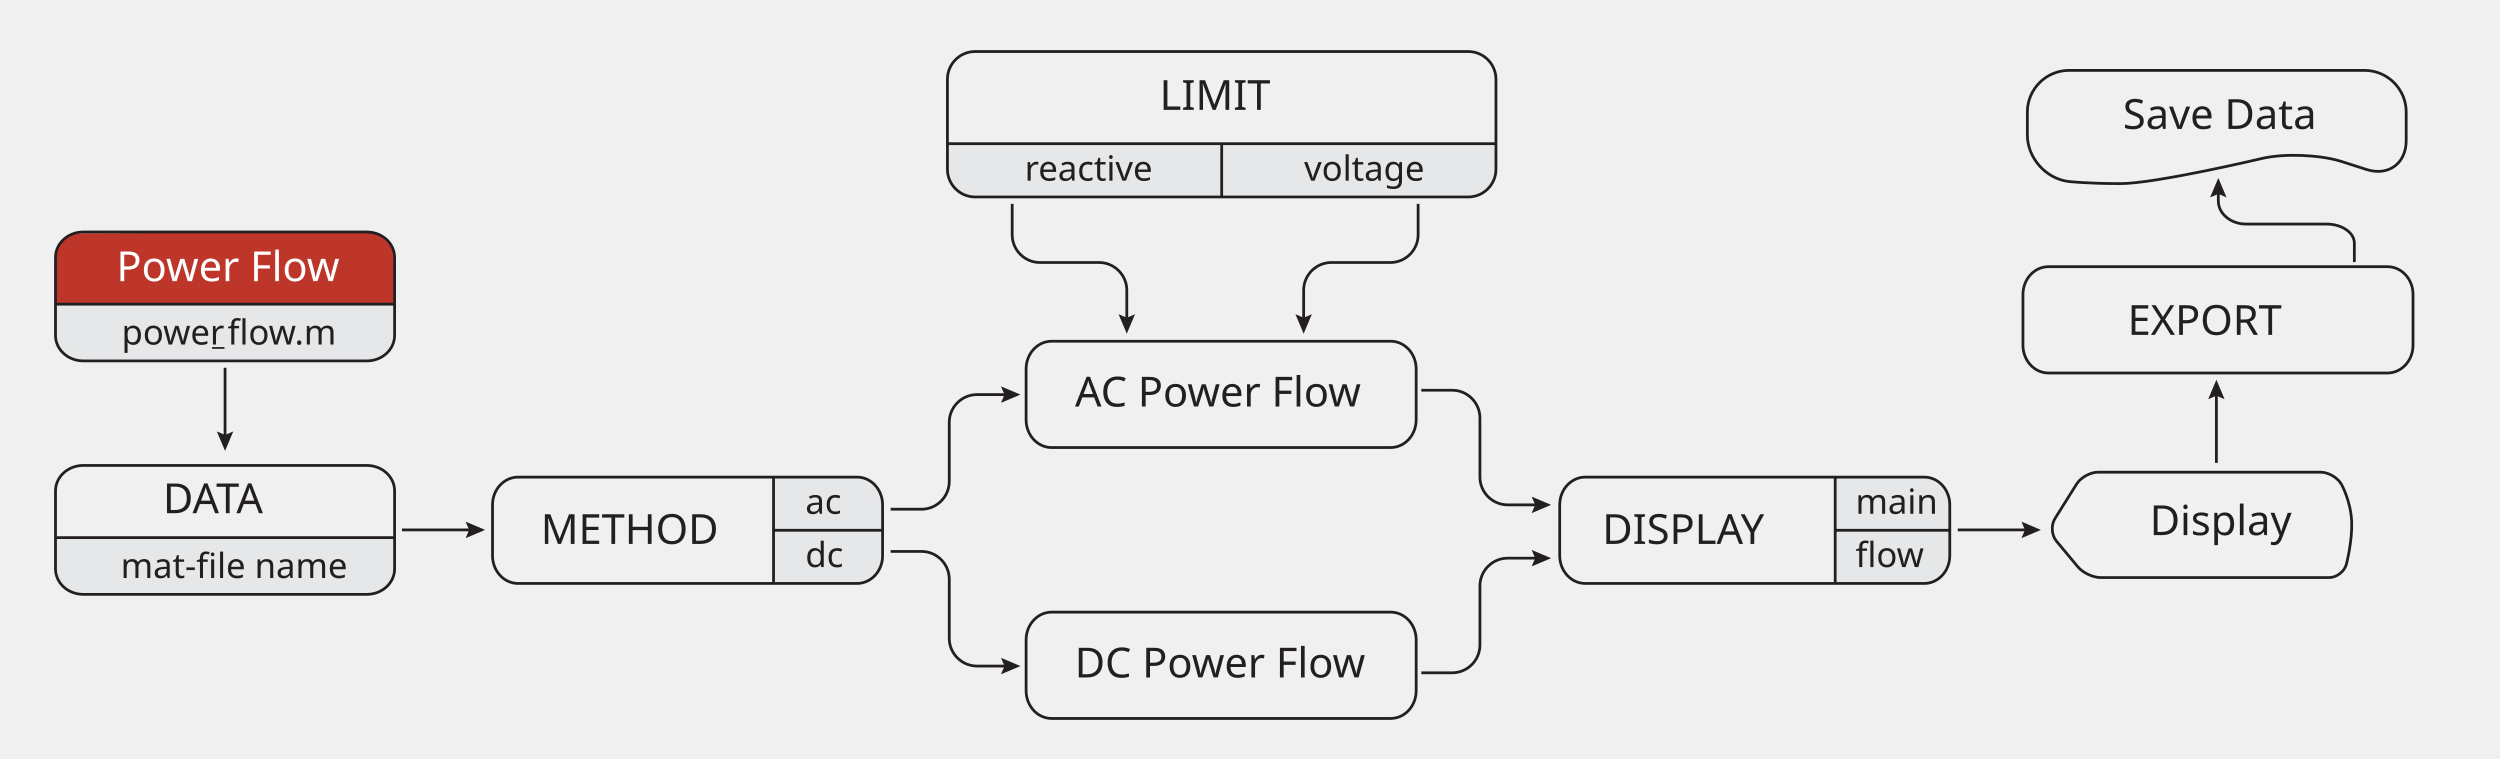
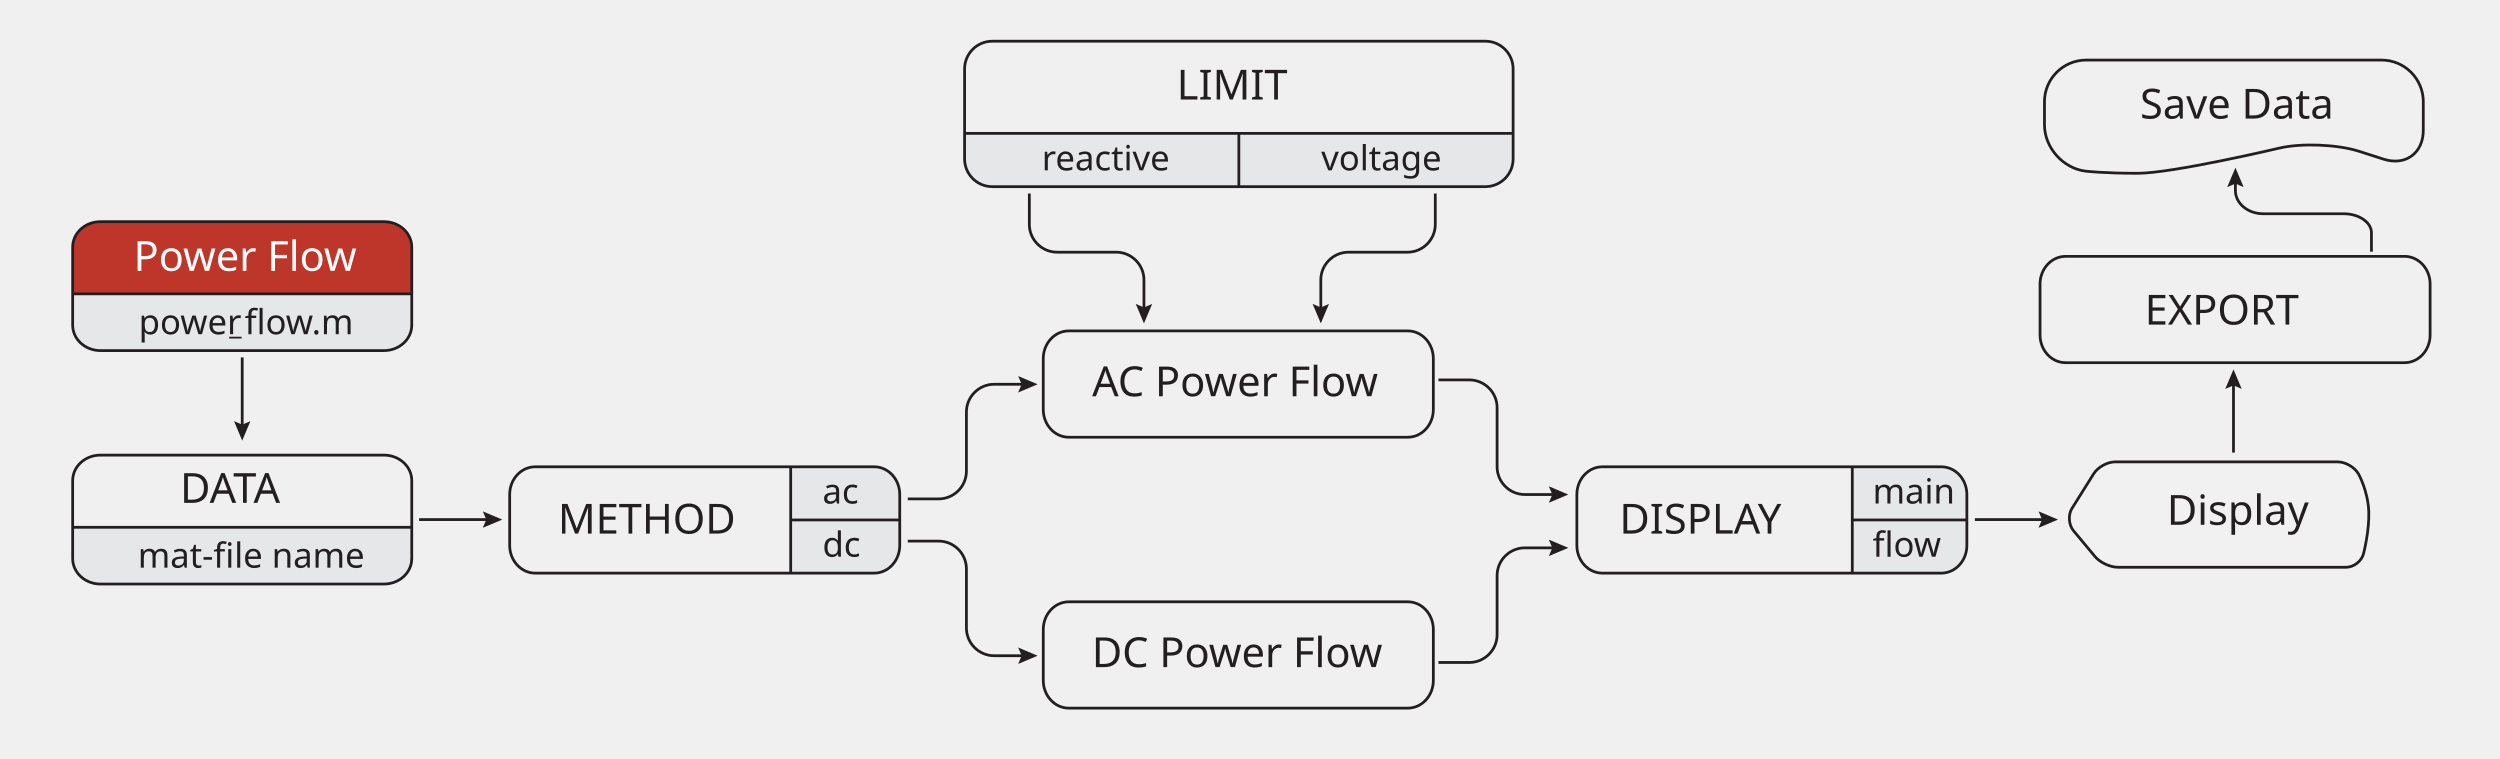
- <svg xmlns="http://www.w3.org/2000/svg" version="1.1" id="Layer_1" x="0px" y="0px" width="511px" height="155px" viewBox="-81 -27.5 511 155" enable-background="new -81 -27.5 511 155" xml:space="preserve">
+ <svg xmlns="http://www.w3.org/2000/svg" version="1.1" id="Layer_1" x="0px" y="0px" width="511px" height="155px" viewBox="0 0 511 155" enable-background="new 0 0 511 155" xml:space="preserve">
  <g>
-     <path fill="none" stroke="#231F20" stroke-width="0.567" stroke-miterlimit="10" d="M410.824,1.243   c0,4.677-3.644,7.334-8.097,5.905l-5.023-1.611c-4.452-1.429-11.819-1.718-16.372-0.642c0,0-21.698,5.132-28.879,5.135   c-6.877,0.003-10.613-0.433-10.613-0.433c-4.646-0.542-8.446-4.812-8.446-9.489v-4.715c0-4.677,3.827-8.504,8.504-8.504h60.424   c4.677,0,8.504,3.827,8.504,8.504L410.824,1.243L410.824,1.243z" />
+     <path fill="none" stroke="#231F20" stroke-width="0.567" stroke-miterlimit="10" d="M495.318,26.634   c0,4.677-3.644,7.334-8.097,5.905l-5.023-1.611c-4.451-1.429-11.818-1.718-16.372-0.642c0,0-21.697,5.132-28.879,5.135   c-6.877,0.003-10.612-0.433-10.612-0.433c-4.646-0.542-8.446-4.812-8.446-9.489v-4.715c0-4.677,3.827-8.504,8.504-8.504h60.424   c4.677,0,8.504,3.827,8.504,8.504L495.318,26.634L495.318,26.634z" />
  </g>
  <g>
-     <path fill="#F1F1F2" d="M399.685,79.217c0.143,3.881-1.081,8.598-1.081,8.598c-0.392,1.509-1.987,2.742-3.547,2.742h-46.676   c-1.561,0-3.651-0.979-4.649-2.178l-4.399-5.281c-0.998-1.199-1.138-3.26-0.31-4.58l4.451-7.1c0.828-1.32,2.781-2.4,4.341-2.4   h45.541c1.561,0,3.463,1.109,4.229,2.467C397.585,71.484,399.527,74.921,399.685,79.217z" />
-     <path fill="none" stroke="#231F20" stroke-width="0.567" stroke-miterlimit="10" d="M399.685,79.217   c0.143,3.881-1.081,8.598-1.081,8.598c-0.392,1.509-1.987,2.742-3.547,2.742h-46.676c-1.561,0-3.651-0.979-4.649-2.178   l-4.399-5.281c-0.998-1.199-1.138-3.26-0.31-4.58l4.451-7.1c0.828-1.32,2.781-2.4,4.341-2.4h45.541   c1.561,0,3.463,1.109,4.229,2.467C397.585,71.484,399.527,74.921,399.685,79.217z" />
+     <path fill="#F1F1F2" d="M484.179,104.607c0.143,3.881-1.081,8.598-1.081,8.598c-0.392,1.51-1.987,2.742-3.547,2.742h-46.676   c-1.562,0-3.651-0.979-4.649-2.178l-4.398-5.281c-0.998-1.199-1.139-3.26-0.311-4.58l4.451-7.1   c0.828-1.319,2.781-2.399,4.341-2.399h45.541c1.562,0,3.463,1.108,4.229,2.467C482.079,96.875,484.021,100.313,484.179,104.607z" />
+     <path fill="none" stroke="#231F20" stroke-width="0.567" stroke-miterlimit="10" d="M484.179,104.607   c0.143,3.881-1.081,8.598-1.081,8.598c-0.392,1.51-1.987,2.742-3.547,2.742h-46.676c-1.562,0-3.651-0.979-4.649-2.178l-4.398-5.281   c-0.998-1.199-1.139-3.26-0.311-4.58l4.451-7.1c0.828-1.319,2.781-2.399,4.341-2.399h45.541c1.562,0,3.463,1.108,4.229,2.467   C482.079,96.875,484.021,100.313,484.179,104.607z" />
  </g>
-   <text transform="matrix(1 0 0 1 138.7297 55.6006)" fill="#231F20" font-family="'CMR10'" font-size="8.504">AC Power Flow</text>
+   <text transform="matrix(1 0 0 1 223.2307 80.9922)" fill="#231F20" font-family="'CMR10'" font-size="8.504">AC Power Flow</text>
  <g>
-     <line fill="none" x1="1.157" y1="80.812" x2="18.157" y2="80.812" />
+     <line fill="none" x1="85.665" y1="106.203" x2="102.665" y2="106.203" />
    <g>
-       <line fill="none" stroke="#231F20" stroke-width="0.567" stroke-miterlimit="10" x1="1.157" y1="80.812" x2="15.45" y2="80.812" />
+       <line fill="none" stroke="#231F20" stroke-width="0.567" stroke-miterlimit="10" x1="85.665" y1="106.203" x2="99.958" y2="106.203" />
      <g>
-         <polygon fill="#231F20" points="14.176,82.491 14.889,80.812 14.176,79.132 18.157,80.812    " />
+         <polygon fill="#231F20" points="98.684,107.883 99.397,106.203 98.684,104.523 102.665,106.203    " />
      </g>
    </g>
  </g>
-   <path fill="#E6E7E8" d="M97.753,90.314c-0.653,0.731-2.598,1.44-2.598,1.44H76.948V70.019c0,0,10.384-0.354,17.76,0.025  c1.019,0.052,2.334,1.422,3.099,1.599c0.416,0.097,1.306,0.884,1.58,2.904c0.431,3.184,0.132,7.816,0.145,10.25  c0.011,1.91,0.028,1.838-0.511,2.895C98.614,88.484,98.698,89.256,97.753,90.314z" />
-   <line fill="none" stroke="#231F20" stroke-width="0.567" stroke-miterlimit="10" x1="76.948" y1="80.889" x2="99.245" y2="80.889" />
-   <text transform="matrix(1 0 0 1 83.6121 77.5273)" fill="#231F20" font-family="'CMR10'" font-size="7.087">ac</text>
-   <text transform="matrix(1 0 0 1 83.6121 88.4023)" fill="#231F20" font-family="'CMR10'" font-size="7.087">dc</text>
-   <path fill="#FFFFFF" stroke="#231F20" stroke-width="0.567" stroke-miterlimit="10" d="M77.111,70.019v21.737V70.019z" />
-   <text transform="matrix(1 0 0 1 29.5427 83.6816)" fill="#231F20" font-family="'CMR10'" font-size="8.504">METHOD</text>
-   <path fill="none" stroke="#231F20" stroke-width="0.567" stroke-miterlimit="10" d="M99.4,86.086c0,3.131-2.338,5.67-5.223,5.67  H24.894c-2.885,0-5.223-2.539-5.223-5.67V75.691c0-3.131,2.338-5.669,5.223-5.669h69.284c2.885,0,5.223,2.538,5.223,5.669  L99.4,86.086L99.4,86.086z" />
-   <path fill="none" stroke="#231F20" stroke-width="0.567" stroke-miterlimit="10" d="M208.465,58.309c0,3.131-2.338,5.67-5.223,5.67  h-69.283c-2.885,0-5.224-2.539-5.224-5.67V47.915c0-3.131,2.338-5.669,5.224-5.669h69.283c2.885,0,5.223,2.539,5.223,5.669V58.309  L208.465,58.309z" />
-   <text transform="matrix(1 0 0 1 138.6746 110.9736)" fill="#231F20" font-family="'CMR10'" font-size="8.504">DC Power Flow</text>
-   <path fill="none" stroke="#231F20" stroke-width="0.567" stroke-miterlimit="10" d="M208.467,113.684  c0,3.131-2.338,5.67-5.223,5.67H133.96c-2.885,0-5.224-2.539-5.224-5.67v-10.395c0-3.131,2.339-5.67,5.224-5.67h69.285  c2.885,0,5.223,2.539,5.223,5.67L208.467,113.684L208.467,113.684z" />
+   <path fill="#E6E7E8" d="M182.261,115.705c-0.653,0.73-2.599,1.439-2.599,1.439h-18.207V95.41c0,0,10.385-0.354,17.761,0.025  c1.019,0.052,2.334,1.422,3.099,1.599c0.416,0.097,1.306,0.884,1.58,2.903c0.431,3.185,0.132,7.816,0.146,10.25  c0.011,1.91,0.027,1.838-0.512,2.895C183.121,113.875,183.205,114.646,182.261,115.705z" />
+   <line fill="none" stroke="#231F20" stroke-width="0.567" stroke-miterlimit="10" x1="161.455" y1="106.279" x2="183.753" y2="106.279" />
+   <text transform="matrix(1 0 0 1 168.1135 102.918)" fill="#231F20" font-family="'CMR10'" font-size="7.087">ac</text>
+   <text transform="matrix(1 0 0 1 168.1135 113.793)" fill="#231F20" font-family="'CMR10'" font-size="7.087">dc</text>
+   <path fill="#FFFFFF" stroke="#231F20" stroke-width="0.567" stroke-miterlimit="10" d="M161.618,95.41v21.736V95.41z" />
+   <text transform="matrix(1 0 0 1 114.0437 109.0723)" fill="#231F20" font-family="'CMR10'" font-size="8.504">METHOD</text>
+   <path fill="none" stroke="#231F20" stroke-width="0.567" stroke-miterlimit="10" d="M183.907,111.477  c0,3.131-2.338,5.67-5.223,5.67h-69.283c-2.885,0-5.223-2.539-5.223-5.67v-10.395c0-3.131,2.338-5.669,5.223-5.669h69.284  c2.885,0,5.223,2.538,5.223,5.669L183.907,111.477L183.907,111.477z" />
+   <path fill="none" stroke="#231F20" stroke-width="0.567" stroke-miterlimit="10" d="M292.973,83.7c0,3.131-2.338,5.67-5.223,5.67  h-69.283c-2.885,0-5.225-2.539-5.225-5.67V73.306c0-3.131,2.338-5.669,5.225-5.669h69.283c2.885,0,5.223,2.539,5.223,5.669V83.7  L292.973,83.7z" />
+   <text transform="matrix(1 0 0 1 223.176 136.3652)" fill="#231F20" font-family="'CMR10'" font-size="8.504">DC Power Flow</text>
+   <path fill="none" stroke="#231F20" stroke-width="0.567" stroke-miterlimit="10" d="M292.975,139.074  c0,3.131-2.338,5.67-5.223,5.67h-69.284c-2.885,0-5.225-2.539-5.225-5.67V128.68c0-3.131,2.34-5.67,5.225-5.67h69.284  c2.885,0,5.223,2.539,5.223,5.67V139.074L292.975,139.074z" />
  <g>
    <g>
-       <path fill="none" stroke="#231F20" stroke-width="0.567" stroke-miterlimit="10" d="M124.877,53.154h-6.18    c-3.117,0-5.669,2.552-5.669,5.67v12.09c0,3.118-2.551,5.67-5.669,5.67h-6.317" />
+       <path fill="none" stroke="#231F20" stroke-width="0.567" stroke-miterlimit="10" d="M209.385,78.545h-6.181    c-3.116,0-5.669,2.553-5.669,5.67v12.09c0,3.119-2.551,5.67-5.669,5.67h-6.316" />
      <g>
-         <polygon fill="#231F20" points="123.603,51.475 124.317,53.154 123.603,54.834 127.585,53.154    " />
+         <polygon fill="#231F20" points="208.111,76.866 208.824,78.545 208.111,80.225 212.093,78.545    " />
      </g>
    </g>
  </g>
  <g>
    <g>
-       <path fill="none" stroke="#231F20" stroke-width="0.567" stroke-miterlimit="10" d="M124.877,108.641h-6.18    c-3.117,0-5.669-2.551-5.669-5.67v-12.09c0-3.117-2.551-5.669-5.669-5.669h-6.317" />
+       <path fill="none" stroke="#231F20" stroke-width="0.567" stroke-miterlimit="10" d="M209.385,134.031h-6.181    c-3.116,0-5.669-2.551-5.669-5.67v-12.09c0-3.117-2.551-5.668-5.669-5.668h-6.316" />
      <g>
-         <polygon fill="#231F20" points="123.603,106.961 124.317,108.641 123.603,110.32 127.585,108.641    " />
+         <polygon fill="#231F20" points="208.111,132.352 208.824,134.031 208.111,135.711 212.093,134.031    " />
      </g>
    </g>
  </g>
  <g>
    <g>
-       <path fill="none" stroke="#231F20" stroke-width="0.567" stroke-miterlimit="10" d="M233.347,75.692h-6.18    c-3.118,0-5.669-2.552-5.669-5.669v-12.09c0-3.119-2.552-5.67-5.669-5.67h-6.317" />
+       <path fill="none" stroke="#231F20" stroke-width="0.567" stroke-miterlimit="10" d="M317.854,101.083h-6.18    c-3.117,0-5.668-2.552-5.668-5.669v-12.09c0-3.119-2.553-5.67-5.67-5.67h-6.316" />
      <g>
-         <polygon fill="#231F20" points="232.073,74.013 232.787,75.692 232.073,77.372 236.055,75.692    " />
+         <polygon fill="#231F20" points="316.58,99.404 317.295,101.083 316.58,102.764 320.563,101.083    " />
      </g>
    </g>
  </g>
  <g>
    <g>
-       <path fill="none" stroke="#231F20" stroke-width="0.567" stroke-miterlimit="10" d="M233.347,86.59h-6.18    c-3.118,0-5.669,2.553-5.669,5.67v12.09c0,3.118-2.552,5.67-5.669,5.67h-6.317" />
+       <path fill="none" stroke="#231F20" stroke-width="0.567" stroke-miterlimit="10" d="M317.854,111.98h-6.18    c-3.117,0-5.668,2.553-5.668,5.67v12.09c0,3.119-2.553,5.67-5.67,5.67h-6.316" />
      <g>
-         <polygon fill="#231F20" points="232.073,84.91 232.787,86.59 232.073,88.27 236.055,86.59    " />
+         <polygon fill="#231F20" points="316.58,110.301 317.295,111.98 316.58,113.66 320.563,111.98    " />
      </g>
    </g>
  </g>
-   <text transform="matrix(1 0 0 1 358.4075 81.8809)" fill="#231F20" font-family="'CMR10'" font-size="8.504">Display</text>
-   <text transform="matrix(1 0 0 1 353.8821 40.9512)" fill="#231F20" font-family="'CMR10'" font-size="8.504">EXPORT</text>
-   <path fill="none" stroke="#231F20" stroke-width="0.567" stroke-miterlimit="10" d="M412.222,43.073  c0,3.131-2.338,5.669-5.224,5.669h-69.282c-2.886,0-5.224-2.538-5.224-5.669V32.679c0-3.131,2.338-5.669,5.224-5.669h69.282  c2.886,0,5.224,2.539,5.224,5.669V43.073z" />
+   <text transform="matrix(1 0 0 1 442.9094 107.2715)" fill="#231F20" font-family="'CMR10'" font-size="8.504">Display</text>
+   <text transform="matrix(1 0 0 1 438.384 66.3423)" fill="#231F20" font-family="'CMR10'" font-size="8.504">EXPORT</text>
+   <path fill="none" stroke="#231F20" stroke-width="0.567" stroke-miterlimit="10" d="M496.716,68.464  c0,3.131-2.338,5.669-5.225,5.669H422.21c-2.887,0-5.225-2.538-5.225-5.669V58.07c0-3.131,2.338-5.669,5.225-5.669h69.281  c2.887,0,5.225,2.539,5.225,5.669V68.464z" />
  <g>
-     <line fill="none" x1="372.031" y1="67.116" x2="372.031" y2="50.116" />
+     <line fill="none" x1="456.525" y1="92.508" x2="456.525" y2="75.507" />
    <g>
-       <line fill="none" stroke="#231F20" stroke-width="0.567" stroke-miterlimit="10" x1="372.031" y1="67.116" x2="372.031" y2="52.824" />
+       <line fill="none" stroke="#231F20" stroke-width="0.567" stroke-miterlimit="10" x1="456.525" y1="92.508" x2="456.525" y2="78.215" />
      <g>
-         <polygon fill="#231F20" points="373.71,54.098 372.031,53.384 370.351,54.098 372.031,50.116    " />
+         <polygon fill="#231F20" points="458.204,79.489 456.525,78.775 454.845,79.489 456.525,75.507    " />
      </g>
    </g>
  </g>
-   <text transform="matrix(1 0 0 1 352.9143 -1.1465)" fill="#231F20" font-family="'CMR10'" font-size="8.504">Save Data</text>
+   <text transform="matrix(1 0 0 1 437.4163 24.2446)" fill="#231F20" font-family="'CMR10'" font-size="8.504">Save Data</text>
  <g>
    <g>
-       <path fill="none" stroke="#231F20" stroke-width="0.567" stroke-miterlimit="10" d="M149.318,38.003v-6.179    c0-3.118-2.551-5.669-5.669-5.669l-12.09,0.001c-3.118,0-5.669-2.551-5.669-5.669v-6.318" />
+       <path fill="none" stroke="#231F20" stroke-width="0.567" stroke-miterlimit="10" d="M233.825,63.394v-6.179    c0-3.118-2.551-5.669-5.669-5.669l-12.09,0.001c-3.118,0-5.669-2.551-5.669-5.669V39.56" />
      <g>
-         <polygon fill="#231F20" points="150.998,36.729 149.318,37.443 147.638,36.729 149.318,40.71    " />
+         <polygon fill="#231F20" points="235.506,62.12 233.825,62.834 232.146,62.12 233.825,66.101    " />
      </g>
    </g>
  </g>
  <g>
    <g>
-       <path fill="none" stroke="#231F20" stroke-width="0.567" stroke-miterlimit="10" d="M185.465,38.003v-6.179    c0-3.118,2.551-5.669,5.669-5.669l12.061,0.001c3.118,0,5.669-2.551,5.669-5.669v-6.318" />
+       <path fill="none" stroke="#231F20" stroke-width="0.567" stroke-miterlimit="10" d="M269.973,63.394v-6.179    c0-3.118,2.551-5.669,5.668-5.669l12.061,0.001c3.119,0,5.67-2.551,5.67-5.669V39.56" />
      <g>
-         <polygon fill="#231F20" points="187.145,36.729 185.465,37.443 183.785,36.729 185.465,40.71    " />
+         <polygon fill="#231F20" points="271.653,62.12 269.973,62.834 268.293,62.12 269.973,66.101    " />
      </g>
    </g>
  </g>
  <g>
-     <line fill="none" x1="-35" y1="47.667" x2="-35" y2="64.668" />
+     <line fill="none" x1="49.508" y1="73.058" x2="49.508" y2="90.059" />
    <g>
-       <line fill="none" stroke="#231F20" stroke-width="0.567" stroke-miterlimit="10" x1="-35" y1="47.667" x2="-35" y2="61.96" />
+       <line fill="none" stroke="#231F20" stroke-width="0.567" stroke-miterlimit="10" x1="49.508" y1="73.058" x2="49.508" y2="87.352" />
      <g>
-         <polygon fill="#231F20" points="-36.68,60.686 -35,61.4 -33.321,60.686 -35,64.668    " />
+         <polygon fill="#231F20" points="47.827,86.077 49.508,86.791 51.187,86.077 49.508,90.059    " />
      </g>
    </g>
  </g>
  <g>
    <g>
-       <path fill="none" stroke="#231F20" stroke-width="0.567" stroke-miterlimit="10" d="M372.425,11.58c0,0.61,0,1.291,0,2.007    c0,2.593,2.551,4.714,5.669,4.714L394.56,18.3c3.118,0,5.669,1.747,5.669,3.882c0,2.135,0,3.882,0,3.882" />
+       <path fill="none" stroke="#231F20" stroke-width="0.567" stroke-miterlimit="10" d="M456.919,36.971c0,0.61,0,1.291,0,2.007    c0,2.593,2.551,4.714,5.669,4.714l16.466-0.001c3.118,0,5.669,1.747,5.669,3.882c0,2.135,0,3.882,0,3.882" />
      <g>
-         <polygon fill="#231F20" points="370.744,12.855 372.425,12.141 374.105,12.855 372.425,8.874    " />
+         <polygon fill="#231F20" points="455.238,38.246 456.919,37.532 458.599,38.246 456.919,34.265    " />
      </g>
    </g>
  </g>
  <g>
-     <path fill="#E6E7E8" d="M112.676,1.866h55.978v10.917c0,0-32.537,0.09-50.166-0.178c-6.358-0.097-5.969-5.198-6.043-7.084   C112.362,3.408,112.676,1.866,112.676,1.866z" />
-     <path fill="#E6E7E8" d="M224.483,1.866h-55.882v10.917c0,0,32.482,0.09,50.08-0.178c6.349-0.097,5.959-5.198,6.033-7.084   C224.796,3.408,224.483,1.866,224.483,1.866z" />
-     <path fill="#FFFFFF" stroke="#231F20" stroke-width="0.567" stroke-miterlimit="10" d="M168.714,1.869v11.004V1.869z" />
-     <line fill="none" stroke="#231F20" stroke-width="0.567" stroke-miterlimit="10" x1="112.654" y1="1.869" x2="224.774" y2="1.869" />
-     <text transform="matrix(1 0 0 1 156.0212 -5.0449)" fill="#231F20" font-family="'CMR10'" font-size="8.504">LIMIT</text>
-     <text transform="matrix(1 0 0 1 185.553 9.4268)" fill="#231F20" font-family="'CMR10'" font-size="7.087">voltage</text>
-     <path fill="none" stroke="#231F20" stroke-width="0.567" stroke-miterlimit="10" d="M224.774,7.091c0,3.132-2.537,5.67-5.668,5.67   H118.323c-3.131,0-5.669-2.538-5.669-5.67v-18.389c0-3.132,2.538-5.67,5.669-5.67h100.783c3.131,0,5.668,2.538,5.668,5.67V7.091   L224.774,7.091z" />
-     <text transform="matrix(1 0 0 1 128.4377 9.4268)" fill="#231F20" font-family="'CMR10'" font-size="7.087">reactive</text>
+     <path fill="#E6E7E8" d="M197.184,27.257h55.978v10.917c0,0-32.536,0.09-50.166-0.178c-6.357-0.097-5.969-5.198-6.043-7.084   C196.869,28.799,197.184,27.257,197.184,27.257z" />
+     <path fill="#E6E7E8" d="M308.99,27.257h-55.882v10.917c0,0,32.481,0.09,50.079-0.178c6.35-0.097,5.959-5.198,6.033-7.084   C309.303,28.799,308.99,27.257,308.99,27.257z" />
+     <path fill="#FFFFFF" stroke="#231F20" stroke-width="0.567" stroke-miterlimit="10" d="M253.222,27.26v11.004V27.26z" />
+     <line fill="none" stroke="#231F20" stroke-width="0.567" stroke-miterlimit="10" x1="197.161" y1="27.26" x2="309.281" y2="27.26" />
+     <text transform="matrix(1 0 0 1 240.5222 20.3462)" fill="#231F20" font-family="'CMR10'" font-size="8.504">LIMIT</text>
+     <text transform="matrix(1 0 0 1 270.054 34.8179)" fill="#231F20" font-family="'CMR10'" font-size="7.087">voltage</text>
+     <path fill="none" stroke="#231F20" stroke-width="0.567" stroke-miterlimit="10" d="M309.281,32.482   c0,3.132-2.537,5.67-5.668,5.67H202.83c-3.131,0-5.669-2.538-5.669-5.67V14.093c0-3.132,2.538-5.67,5.669-5.67h100.783   c3.131,0,5.668,2.538,5.668,5.67V32.482L309.281,32.482z" />
+     <text transform="matrix(1 0 0 1 212.9387 34.8179)" fill="#231F20" font-family="'CMR10'" font-size="7.087">reactive</text>
  </g>
-   <path fill="#E6E7E8" d="M315.807,90.314c-0.68,0.731-2.707,1.44-2.707,1.44h-18.988V70.019c0,0,10.827-0.354,18.521,0.025  c1.062,0.052,2.434,1.422,3.229,1.599c0.436,0.097,1.363,0.884,1.648,2.904c0.45,3.184,0.139,7.816,0.15,10.25  c0.012,1.91,0.029,1.838-0.531,2.895C316.704,88.484,316.793,89.256,315.807,90.314z" />
-   <line fill="none" stroke="#231F20" stroke-width="0.567" stroke-miterlimit="10" x1="294.114" y1="80.889" x2="317.38" y2="80.889" />
-   <text transform="matrix(1 0 0 1 298.261 77.5273)" fill="#231F20" font-family="'CMR10'" font-size="7.087">main</text>
-   <text transform="matrix(1 0 0 1 298.261 88.4023)" fill="#231F20" font-family="'CMR10'" font-size="7.087">flow</text>
-   <path fill="#FFFFFF" stroke="#231F20" stroke-width="0.567" stroke-miterlimit="10" d="M294.114,70.019v21.737V70.019z" />
-   <text transform="matrix(1 0 0 1 246.5042 83.6816)" fill="#231F20" font-family="'CMR10'" font-size="8.504">DISPLAY</text>
-   <path fill="none" stroke="#231F20" stroke-width="0.567" stroke-miterlimit="10" d="M317.534,86.086c0,3.131-2.338,5.67-5.223,5.67  h-69.284c-2.885,0-5.223-2.539-5.223-5.67V75.691c0-3.131,2.338-5.669,5.223-5.669h69.284c2.885,0,5.223,2.538,5.223,5.669V86.086z" />
+   <path fill="#E6E7E8" d="M400.301,115.705c-0.68,0.73-2.707,1.439-2.707,1.439h-18.988V95.41c0,0,10.827-0.354,18.521,0.025  c1.062,0.052,2.434,1.422,3.229,1.599c0.437,0.097,1.363,0.884,1.648,2.903c0.45,3.185,0.139,7.816,0.149,10.25  c0.013,1.91,0.029,1.838-0.53,2.895C401.198,113.875,401.287,114.646,400.301,115.705z" />
+   <line fill="none" stroke="#231F20" stroke-width="0.567" stroke-miterlimit="10" x1="378.608" y1="106.279" x2="401.874" y2="106.279" />
+   <text transform="matrix(1 0 0 1 382.7629 102.918)" fill="#231F20" font-family="'CMR10'" font-size="7.087">main</text>
+   <text transform="matrix(1 0 0 1 382.7629 113.793)" fill="#231F20" font-family="'CMR10'" font-size="7.087">flow</text>
+   <path fill="#FFFFFF" stroke="#231F20" stroke-width="0.567" stroke-miterlimit="10" d="M378.608,95.41v21.736V95.41z" />
+   <text transform="matrix(1 0 0 1 331.0061 109.0723)" fill="#231F20" font-family="'CMR10'" font-size="8.504">DISPLAY</text>
+   <path fill="none" stroke="#231F20" stroke-width="0.567" stroke-miterlimit="10" d="M402.028,111.477  c0,3.131-2.338,5.67-5.223,5.67h-69.271c-2.885,0-5.223-2.539-5.223-5.67v-10.395c0-3.131,2.338-5.669,5.223-5.669h69.271  c2.885,0,5.223,2.538,5.223,5.669V111.477z" />
  <g>
-     <line fill="none" x1="319.17" y1="80.812" x2="336.17" y2="80.812" />
+     <line fill="none" x1="403.664" y1="106.203" x2="420.664" y2="106.203" />
    <g>
-       <line fill="none" stroke="#231F20" stroke-width="0.567" stroke-miterlimit="10" x1="319.17" y1="80.812" x2="333.462" y2="80.812" />
+       <line fill="none" stroke="#231F20" stroke-width="0.567" stroke-miterlimit="10" x1="403.664" y1="106.203" x2="417.956" y2="106.203" />
      <g>
-         <polygon fill="#231F20" points="332.189,82.491 332.902,80.812 332.189,79.132 336.17,80.812    " />
+         <polygon fill="#231F20" points="416.683,107.883 417.396,106.203 416.683,104.523 420.664,106.203    " />
      </g>
    </g>
  </g>
  <g>
-     <path fill="#BE3629" d="M-4.6,19.919l-61.306,0.284c0,0-2.138,0.857-2.535,1.525c-0.831,1.399-1.215,2.884-1.215,2.884v9.905   c0,0,43.306,0.209,69.313,0V28.41c0,0-0.006-4.45-0.646-5.619C-1.592,21.696-4.6,19.919-4.6,19.919z" />
-     <path fill="#E6E7E8" d="M-4.884,46.27h-60.455l-3.301-2.019l-1.017-2.167v-7.4c0,0,43.306-0.166,69.313,0v7.684   c0,0-0.572,0.815-1.215,1.743C-2.159,44.98-4.884,46.27-4.884,46.27z" />
-     <path fill="#FFFFFF" stroke="#231F20" stroke-width="0.567" stroke-miterlimit="10" d="M-69.656,34.672h69.313H-69.656z" />
-     <text transform="matrix(1 0 0 1 -57.1995 29.9727)" fill="#FFFFFF" font-family="'CMR10'" font-size="8.504">Power Flow</text>
-     <text transform="matrix(1 0 0 1 -56.157 42.9238)" fill="#231F20" font-family="'CMR10'" font-size="7.087">power</text>
-     <text transform="matrix(1 0 0 1 -37.6467 42.9238)" fill="#231F20" font-family="'ArialMT'" font-size="5.669">_</text>
-     <text transform="matrix(1 0 0 1 -34.4939 42.9238)" fill="#231F20" font-family="'CMR10'" font-size="7.087">flow.m</text>
-     <path fill="none" stroke="#231F20" stroke-width="0.567" stroke-miterlimit="10" d="M-0.344,41.061   c0,2.877-2.537,5.208-5.669,5.208h-57.974c-3.131,0-5.669-2.332-5.669-5.208V25.127c0-2.877,2.538-5.208,5.669-5.208h57.974   c3.132,0,5.669,2.332,5.669,5.208V41.061z" />
+     <path fill="#BE3629" d="M79.907,45.31l-61.306,0.284c0,0-2.138,0.857-2.535,1.525c-0.831,1.399-1.215,2.884-1.215,2.884v9.905   c0,0,43.306,0.209,69.313,0v-6.107c0,0-0.007-4.45-0.646-5.619C82.916,47.087,79.907,45.31,79.907,45.31z" />
+     <path fill="#E6E7E8" d="M79.624,71.661H19.169l-3.302-2.019l-1.017-2.167v-7.4c0,0,43.306-0.166,69.313,0v7.684   c0,0-0.571,0.815-1.215,1.743C82.349,70.371,79.624,71.661,79.624,71.661z" />
+     <path fill="#FFFFFF" stroke="#231F20" stroke-width="0.567" stroke-miterlimit="10" d="M14.852,60.063h69.313H14.852z" />
+     <text transform="matrix(1 0 0 1 27.3015 55.3638)" fill="#FFFFFF" font-family="'CMR10'" font-size="8.504">Power Flow</text>
+     <text transform="matrix(1 0 0 1 28.344 68.3149)" fill="#231F20" font-family="'CMR10'" font-size="7.087">power</text>
+     <text transform="matrix(1 0 0 1 46.8547 68.3149)" fill="#231F20" font-family="'ArialMT'" font-size="5.669">_</text>
+     <text transform="matrix(1 0 0 1 50.0071 68.3149)" fill="#231F20" font-family="'CMR10'" font-size="7.087">flow.m</text>
+     <path fill="none" stroke="#231F20" stroke-width="0.567" stroke-miterlimit="10" d="M84.163,66.452   c0,2.877-2.536,5.208-5.669,5.208H20.521c-3.131,0-5.669-2.332-5.669-5.208V50.518c0-2.877,2.538-5.208,5.669-5.208h57.974   c3.133,0,5.669,2.332,5.669,5.208V66.452z" />
  </g>
  <g>
-     <text transform="matrix(1 0 0 1 -47.6921 77.3994)" fill="#231F20" font-family="'CMR10'" font-size="8.504">DATA</text>
-     <path fill="#E6E7E8" d="M-4.884,93.986h-60.455l-3.301-2.02l-1.017-2.167V82.4c0,0,43.306-0.166,69.313,0v7.684   c0,0-0.572,0.816-1.215,1.744C-2.159,92.697-4.884,93.986-4.884,93.986z" />
-     <path fill="#FFFFFF" stroke="#231F20" stroke-width="0.567" stroke-miterlimit="10" d="M-69.656,82.389h69.313H-69.656z" />
-     <text transform="matrix(1 0 0 1 -56.3376 90.6416)" fill="#231F20" font-family="'CMR10'" font-size="7.087">mat-file name</text>
-     <path fill="none" stroke="#231F20" stroke-width="0.567" stroke-miterlimit="10" d="M-0.344,88.777   c0,2.878-2.537,5.209-5.669,5.209h-57.974c-3.131,0-5.669-2.331-5.669-5.209V72.845c0-2.877,2.538-5.208,5.669-5.208h57.974   c3.132,0,5.669,2.331,5.669,5.208V88.777z" />
+     <text transform="matrix(1 0 0 1 36.8093 102.791)" fill="#231F20" font-family="'CMR10'" font-size="8.504">DATA</text>
+     <path fill="#E6E7E8" d="M79.624,119.377H19.169l-3.302-2.02l-1.017-2.168v-7.398c0,0,43.306-0.166,69.313,0v7.684   c0,0-0.571,0.816-1.215,1.744C82.349,118.088,79.624,119.377,79.624,119.377z" />
+     <path fill="#FFFFFF" stroke="#231F20" stroke-width="0.567" stroke-miterlimit="10" d="M14.852,107.779h69.313H14.852z" />
+     <text transform="matrix(1 0 0 1 28.1638 116.0332)" fill="#231F20" font-family="'CMR10'" font-size="7.087">mat-file name</text>
+     <path fill="none" stroke="#231F20" stroke-width="0.567" stroke-miterlimit="10" d="M84.163,114.168   c0,2.879-2.536,5.209-5.669,5.209H20.521c-3.131,0-5.669-2.33-5.669-5.209V98.236c0-2.877,2.538-5.208,5.669-5.208h57.974   c3.133,0,5.669,2.331,5.669,5.208V114.168z" />
  </g>
</svg>
